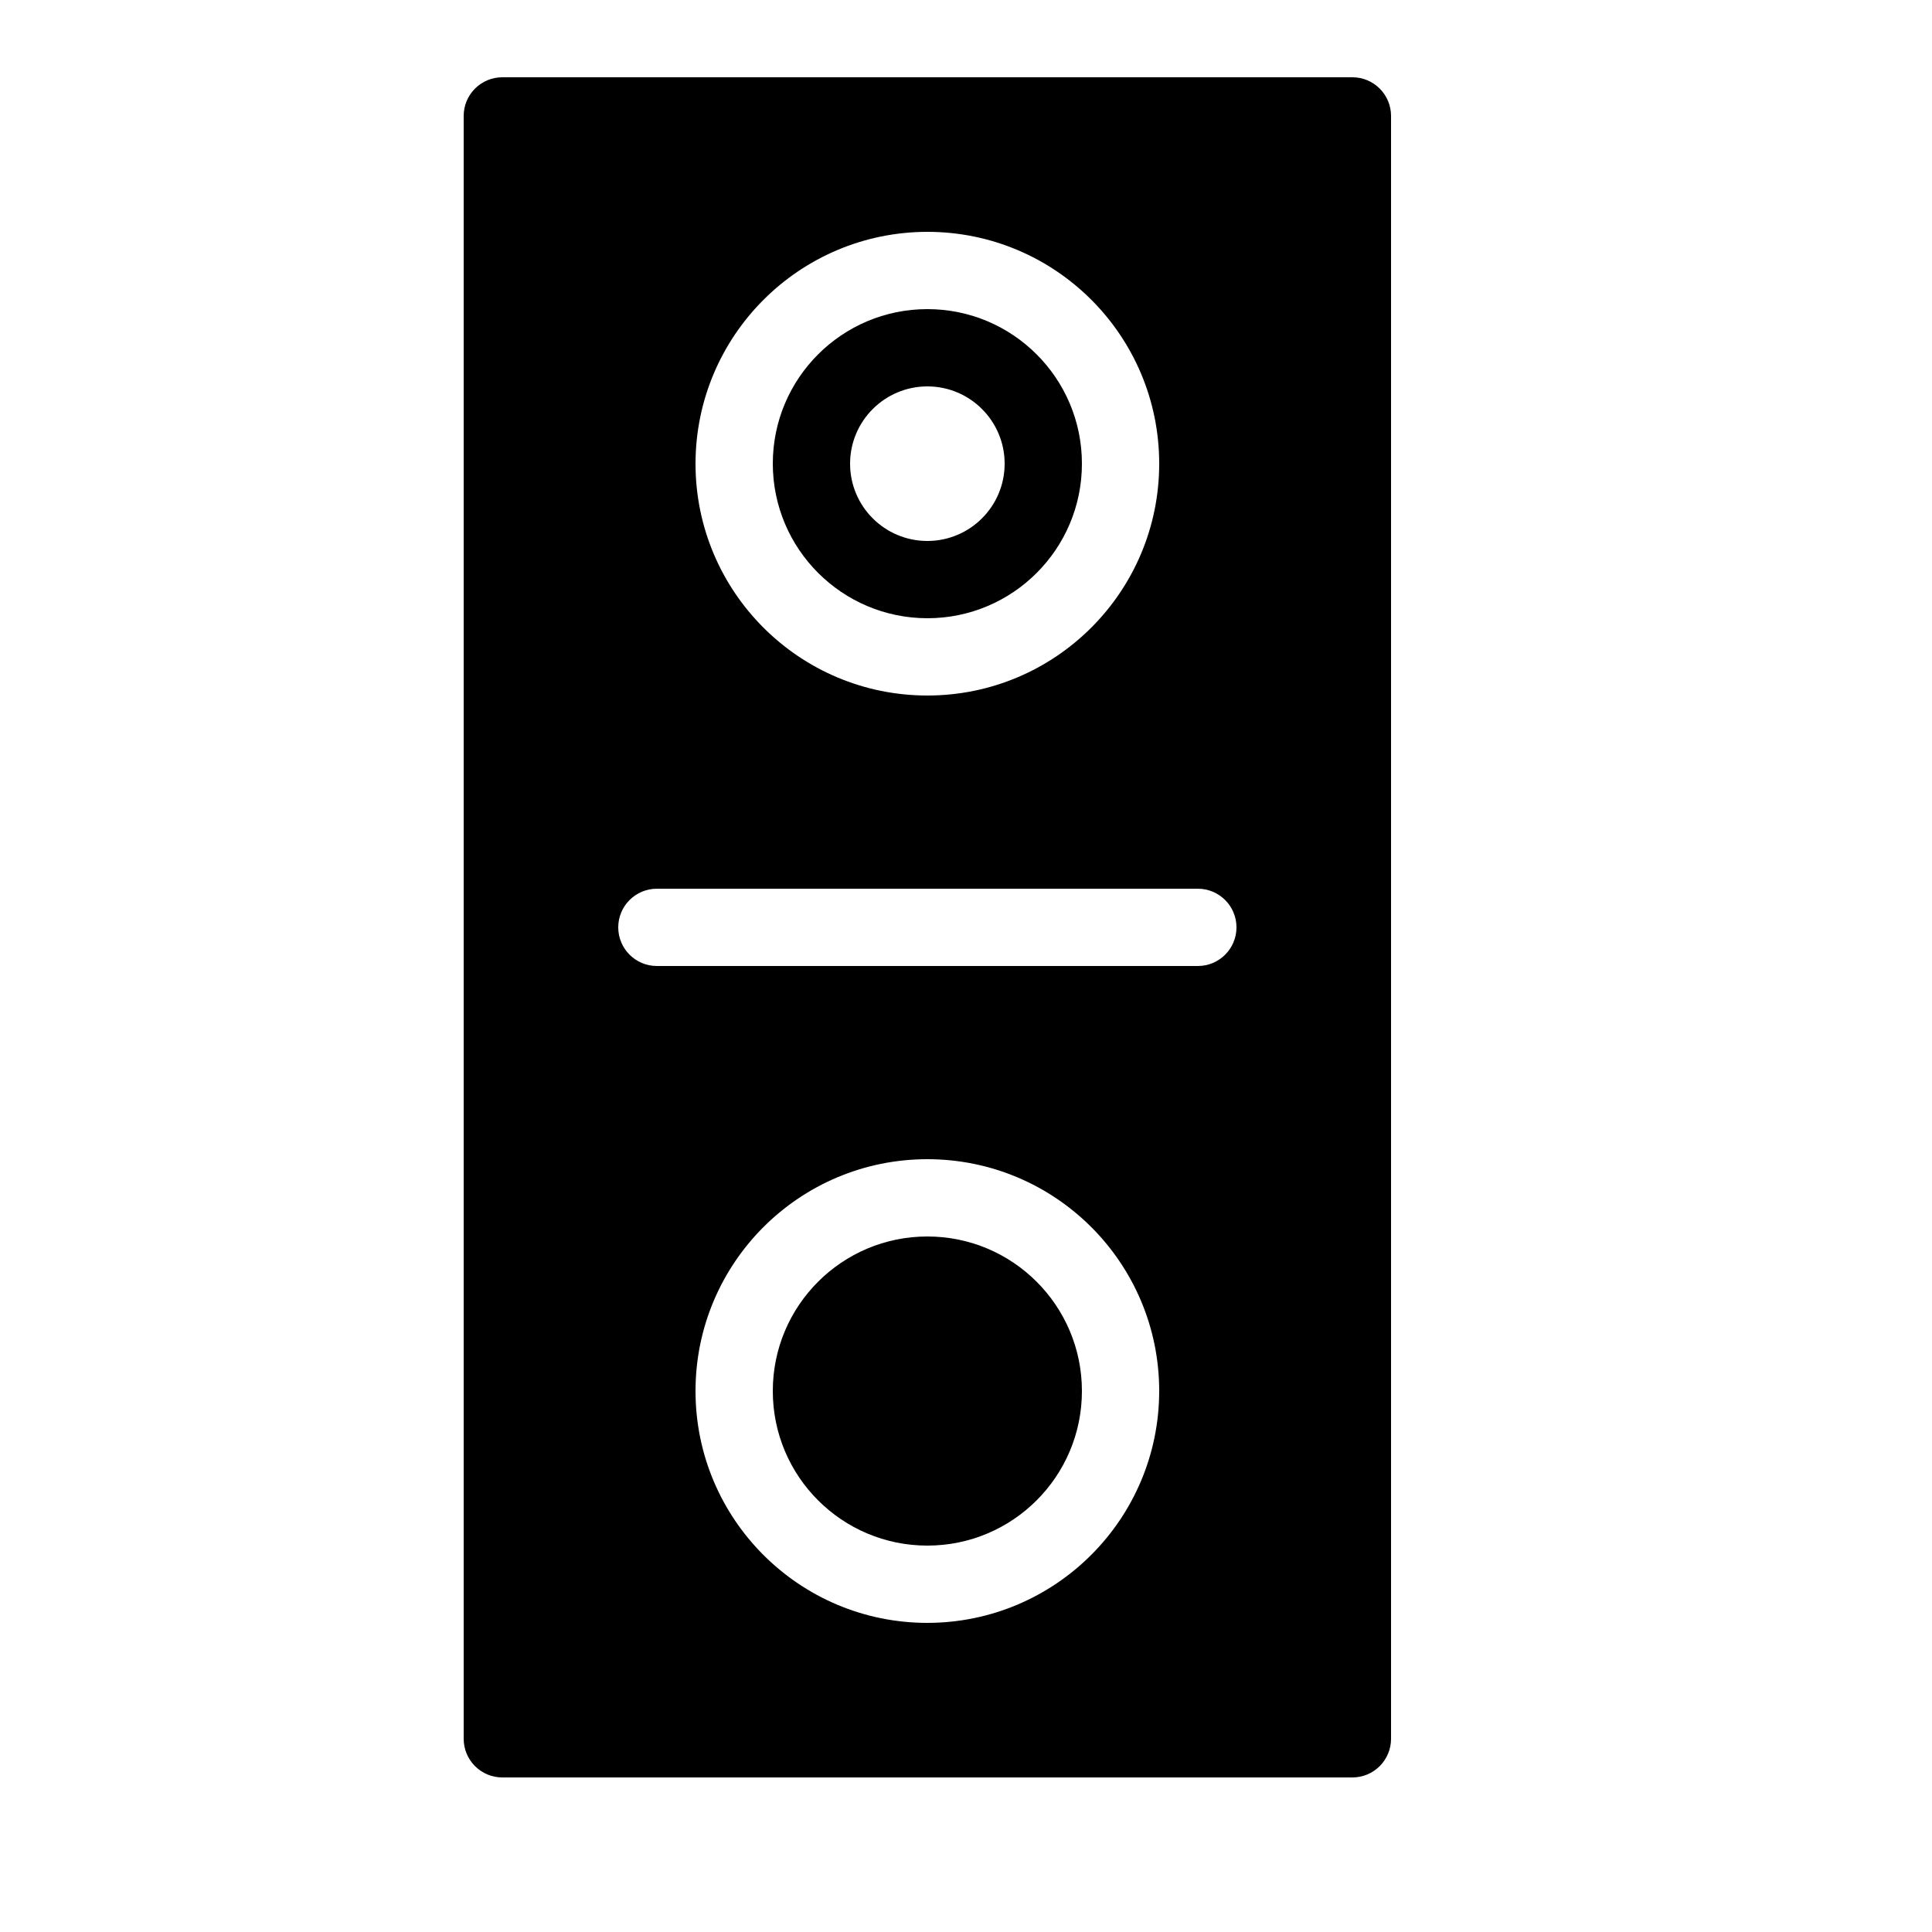
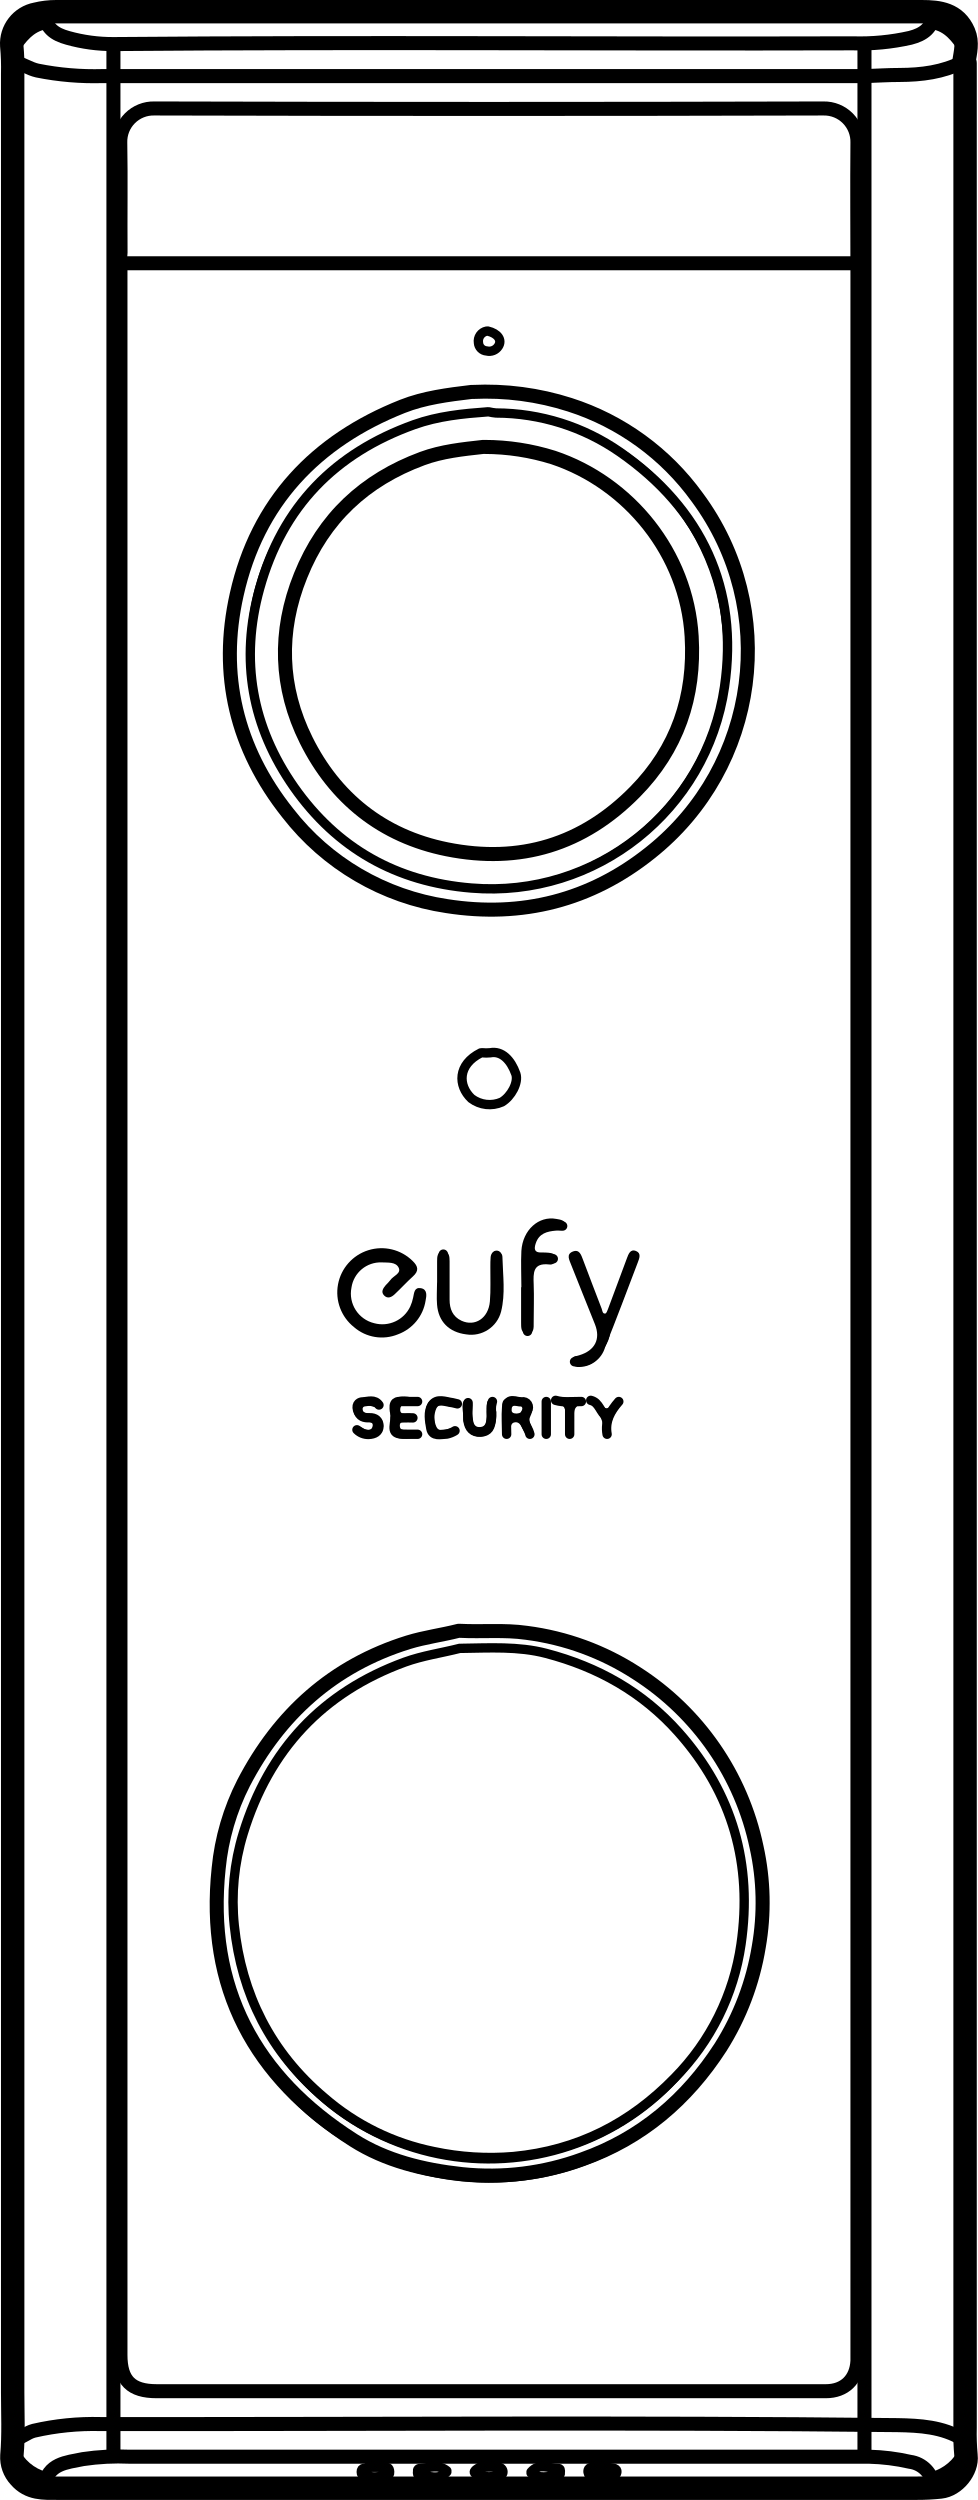
- <svg xmlns="http://www.w3.org/2000/svg" viewBox="0 0 100 100" x="0px" y="0px">
-   <g>
-     <path d="M48,32a8,8,0,1,0-8-8A8.01,8.01,0,0,0,48,32Zm0-12a4,4,0,1,1-4,4A4.003,4.003,0,0,1,48,20Z" />
-     <circle cx="48" cy="72" r="8" />
-     <path d="M70,4H26a1.999,1.999,0,0,0-2,2V90a1.999,1.999,0,0,0,2,2H70a1.999,1.999,0,0,0,2-2V6A1.999,1.999,0,0,0,70,4ZM48,12A12,12,0,1,1,36,24,12.013,12.013,0,0,1,48,12Zm0,72A12,12,0,1,1,60,72,12.013,12.013,0,0,1,48,84ZM62,50H34a2,2,0,0,1,0-4H62a2,2,0,0,1,0,4Z" />
-   </g>
+ <svg xmlns="http://www.w3.org/2000/svg" id="f22378ed-5fd8-4092-a95a-bee885e7ba9e" data-name="Layer 2" width="208.98" height="534.26" viewBox="0 0 208.98 534.26">
+   <path d="M206.17,6.84A7.78,7.78,0,0,1,208,12.13c0,1.17,0,2.34,0,3.5V524.82c0,5.92-2.66,8.77-8.53,9.12-.92.06-1.84,0-2.75,0H14.27c-1,0-2,0-3,0-5.6-.42-8.23-3.23-8.3-8.85,0-1.25,0-2.5,0-3.75Q3,267.23,3,13.14c0-2.3.23-4.5,1.86-6.3l.38.32a7.88,7.88,0,0,0-1.12,3c0,.31,0,.82.14.9.36.18.52-.25.68-.51A9.43,9.43,0,0,1,7.69,7.79c.87-.63,3.13-.46,2.35-2.09S7.76,5.54,6.6,6a4.64,4.64,0,0,0-.44.23l-.32-.38c1.85-1.74,4.15-1.9,6.52-1.9H198.64c2.37,0,4.67.16,6.52,1.9-.11.13-.22.25-.32.38a3.81,3.81,0,0,0-.45-.23c-1.16-.44-2.63-1.8-3.48-.24S202.57,6.93,203,8a5.61,5.61,0,0,0-4.59,1c-3,2-6.64,2-10.1,2.35-3,.29-2,2.43-2.18,4.09-.16,2,1.2,2,2.63,2a53.92,53.92,0,0,0,16.76-2c-.76,1.2-2.09,1.26-3.26,1.6-4.47,1.29-9.1.87-13.65,1.29-2,.19-2.68.9-2.51,2.77.07.74,0,1.5,0,2.25V514.61a16.51,16.51,0,0,1,0,2c-.27,2.2.68,2.87,2.85,2.89,5.24,0,10.53.12,15.52,2,1.7.64,2.08.21,2-1.38,0-.67,0-1.34,0-2V20.16c0-.91,0-1.83,0-2.75a1.9,1.9,0,0,0-.87-1.93c1.32-1.79.71-3.45-.44-5C204.46,9.6,203.71,8.83,203,8c1,0,1.56.76,2.24,1.34s.9,2,1.48,1.59.07-1.63-.29-2.46c-.2-.44-.43-.88-.64-1.32ZM5.47,15.48c-1.42,1-.85,2.43-.85,3.68q0,249.84,0,499.69c0,.66,0,1.33,0,2,0,.86.34,1.25,1.24.89,5.38-2.16,11.07-2.15,16.72-2.28,1.7,0,2.49-.62,2.34-2.35-.05-.67,0-1.34,0-2V22.92c0-.67-.05-1.34,0-2,.12-1.64-.49-2.46-2.26-2.47a64.44,64.44,0,0,1-7.22-.4c-3.41-.41-7-.12-9.92-2.54a52.44,52.44,0,0,0,15.76,2c3.66-.06,3.75-.16,3.67-3.79,0-1.64-.8-2.12-2.25-2.3-4.1-.51-8.36-.56-11.77-3.46A1.5,1.5,0,0,0,10,7.75C6.54,8,4,12.4,5.47,15.48ZM25.59,268.75V515.46c0,4,0,4,3.94,4h152c3.89,0,3.9,0,3.9-4V22.49c0-4,0-4-3.94-4h-152c-.5,0-1,0-1.5,0-1.65-.11-2.53.54-2.4,2.31.06.91,0,1.83,0,2.75Zm80-264.15q-45.6,0-91.19,0c-1,0-2.68-.68-3,.86s.77,2.66,2.2,3.26a22.93,22.93,0,0,0,2.83.95,37,37,0,0,0,9.67.81H185c1.75,0,3.5,0,5.25-.12A23.46,23.46,0,0,0,196.81,9c1.61-.57,3.07-1.65,2.81-3.37-.28-1.88-2.19-1-3.34-1Q150.92,4.56,105.58,4.6Zm-.06,521.81h76c.84,0,1.67,0,2.5,0a1.36,1.36,0,0,0,1.37-1.19c1-3.66-.07-5.08-3.79-5.08H29.38c-.75,0-1.5,0-2.25,0a1.46,1.46,0,0,0-1.4.85c-1.34,2.88.2,5.42,3.32,5.43Zm0,6.55q45.61,0,91.21,0c1,0,2.47.61,2.79-.8s-.69-2.34-1.89-2.94a10.93,10.93,0,0,0-2.32-.9,38.19,38.19,0,0,0-8.89-1.18q-81,0-161.92,0A28.79,28.79,0,0,0,14,528.89c-1.49.59-2.86,1.67-2.47,3.31.33,1.42,2,.73,3.08.73Q60,533,105.53,533Zm-.31-515.48h52c8.41,0,16.83,0,25.24,0,.95,0,2.23.39,2.69-.74a6,6,0,0,0,0-4.39c-.49-1.26-1.89-.79-2.91-.79q-18.61,0-37.22,0-58,0-115.94,0c-2.16,0-3.62.09-3.56,3,0,2.51,1,3,3.26,3Q67,17.42,105.22,17.48ZM24.9,523.72c0-3.61-.26-3.85-3.54-3.52-1.9.19-3.8.32-5.71.36a27.93,27.93,0,0,0-8.08,1.3c-3.18,1-3.67,2.67-1.78,5.46,1.42,2.08,4.16,3.46,5.43,2.42,3.18-2.62,7-2.87,10.8-3.2C24.24,526.35,25.33,525.77,24.9,523.72Zm161.19-.26c-.45,2.08.5,2.91,3,3.1,3.67.27,7.51.5,10.54,3.16.66.58,1.42.33,2.13.14,2.29-.6,4.72-3.43,4.43-5.46-.32-2.29-2.46-2.4-4.15-2.92-4.19-1.28-8.58-.71-12.86-1.29C186.44,519.81,186.11,520.21,186.09,523.46ZM202,532.8c2,.08,5-3,5-5.16a4.58,4.58,0,0,0-.12-.71c-.19.09-.48.12-.57.27a8.28,8.28,0,0,1-4.79,3.69.94.94,0,0,0-.64,1.18A1,1,0,0,0,202,532.8ZM4.07,527.54a6.49,6.49,0,0,0,4.39,5.16c.67.14,1.39.26,1.7-.54s-.31-1.22-1-1.44A7.62,7.62,0,0,1,5,527.49a3.39,3.39,0,0,0-.69-.61Z" transform="translate(-1.01 -1.74)" />
+   <path d="M205.66,6.33l.51.51-.37.32-.46-.5Z" transform="translate(-1.01 -1.74)" />
+   <path d="M4.83,6.84l.51-.51.33.33-.46.5Z" transform="translate(-1.01 -1.74)" />
+   <path d="M205.16,5.83l.5.5-.32.33-.5-.45C204.94,6.08,205.05,6,205.16,5.83Z" transform="translate(-1.01 -1.74)" />
+   <path d="M5.34,6.33l.5-.49.32.37-.49.45Z" transform="translate(-1.01 -1.74)" />
+   <path d="M26,268.73q0-117.11,0-234.22a31.26,31.26,0,0,1,.11-3.75,6.77,6.77,0,0,1,7-6.41c1.92-.06,3.84,0,5.75,0H175.63c7.15,0,9.35,2.23,9.35,9.46q0,235,0,470a24,24,0,0,1-.25,4,6.76,6.76,0,0,1-6.49,5.87c-.91.07-1.83,0-2.75,0H36c-7.83,0-10-2.12-10-9.91Q26,386.22,26,268.73Zm157.36,14.92v-221c0-4,0-4-3.89-4H32c-4.84,0-4.39-.4-4.39,4.49V503.9c0,1-.06,2,0,3A5.37,5.37,0,0,0,32.88,512c.75.05,1.5,0,2.25,0H175.88c.75,0,1.5,0,2.25,0a5.35,5.35,0,0,0,5.22-5.05c.1-1,0-2,0-3ZM105.52,57.45H180c3.38,0,3.39,0,3.4-3.26,0-7.17,0-14.33,0-21.49,0-5-2-7.05-6.92-7.05H34.52c-4.82,0-6.87,2.06-6.89,6.84,0,7.16,0,14.32,0,21.49,0,3.45,0,3.47,3.44,3.47Z" transform="translate(-1.01 -1.74)" />
+   <path d="M105.29,528.39c1.4.3,3.45-.31,3.4,1.66,0,1.68-2,1.4-3.22,1.39s-3.14.3-3.17-1.45S104.24,528.76,105.29,528.39Zm.39,1.06c-.66.14-1.72-.3-1.87.55-.12.64.88.46,1.39.46.7,0,1.85.3,2-.38C107.34,529.23,106.23,529.64,105.68,529.45Z" transform="translate(-1.01 -1.74)" />
+   <path d="M94.12,528.49a5.4,5.4,0,0,1,1.1.12c.75.16,1.46.46,1.42,1.43s-.69,1.12-1.35,1.21a12.27,12.27,0,0,1-3,.13c-.92-.11-2.26-.11-2.16-1.5s1.35-1.25,2.32-1.39C92.82,528.45,93.16,528.49,94.12,528.49Zm-.89,2c.67-.17,1.9.29,1.92-.48s-1.17-.54-1.83-.54-1.92-.29-1.94.45S92.56,530.34,93.23,530.51Z" transform="translate(-1.01 -1.74)" />
+   <path d="M118.22,528.48a6.25,6.25,0,0,1,1.18.14c.73.19,1.5.44,1.47,1.41s-.72,1.1-1.38,1.19a12.2,12.2,0,0,1-2.95.18c-.92-.1-2.24-.09-2.15-1.51s1.32-1.27,2.28-1.4A13.91,13.91,0,0,1,118.22,528.48Zm-.48,2c.67-.14,1.88.26,1.89-.51s-1.21-.5-1.89-.5-1.89-.29-1.89.49S117.06,530.36,117.74,530.5Z" transform="translate(-1.01 -1.74)" />
+   <path d="M81.56,528.43a15.42,15.42,0,0,1,1.59.19c.67.15,1.26.45,1.29,1.27s-.52,1.15-1.19,1.36a6.58,6.58,0,0,1-3.44.06c-.78-.18-1.78-.28-1.7-1.42s1-1.17,1.83-1.33A14.19,14.19,0,0,1,81.56,528.43Zm0,1c-.7.21-2-.31-2.19.47s1,.55,1.53.57c.8,0,2.06.37,2.27-.38S82.18,529.64,81.54,529.42Z" transform="translate(-1.01 -1.74)" />
+   <path d="M129.43,531.56a8.09,8.09,0,0,1-2.07-.49c-1.2-.65-1.2-1.59,0-2.23a4.14,4.14,0,0,1,2.16-.35c1.31.09,3.35-.38,3.28,1.58C132.73,531.72,130.74,531.23,129.43,531.56Zm.33-1c.68-.16,1.89.26,1.88-.54s-1.23-.47-1.91-.48-1.89-.28-1.87.51S129.1,530.33,129.76,530.51Z" transform="translate(-1.01 -1.74)" />
+   <path d="M105.57,197.12a56.32,56.32,0,1,1,56.28-56.33A56.15,56.15,0,0,1,105.57,197.12Zm-.2-2.19a54.18,54.18,0,1,0-54.12-54A53.79,53.79,0,0,0,105.37,194.93Z" transform="translate(-1.01 -1.74)" />
+   <path d="M105.46,349.38c31.85-.59,59.28,26.08,59.17,59a59.13,59.13,0,1,1-118.25-.16C46.32,375.4,73.69,348.84,105.46,349.38Zm.07,1.66A57.13,57.13,0,0,0,48.08,408c0,32,25.51,57.88,57.15,57.91a57.43,57.43,0,1,0,.3-114.86Z" transform="translate(-1.01 -1.74)" />
+   <path d="M82.59,271.52a6.3,6.3,0,0,0-6.47,5.38A6.51,6.51,0,0,0,81,284.52a6.59,6.59,0,0,0,7.69-3.59,9,9,0,0,0,.61-1.9c.22-1,.24-2.25,1.66-2s1.21,1.63,1,2.66a9.18,9.18,0,0,1-5.9,7.2,9.08,9.08,0,0,1-9.4-1.54,9.46,9.46,0,1,1,12.53-14.14c1.22,1.18,1.37,2.13.06,3.31s-2.59,2.59-3.93,3.84c-.64.59-1.45,1-2.21.24s-.23-1.54.32-2.2a13,13,0,0,0,1-1.1c.61-.91,2.39-1.4,1.77-2.66S83.92,271.59,82.59,271.52Z" transform="translate(-1.01 -1.74)" />
+   <path d="M124.38,293.87a1.2,1.2,0,0,1-1.13-1c-.22-1.14.74-1.27,1.56-1.51,3.34-1,4.6-3.45,3.34-6.62-1.69-4.25-3.42-8.48-5.09-12.73-.37-1-1.11-2.21.34-2.8s1.82.76,2.2,1.74c1.34,3.49,2.63,7,4,10.49.15.42.16,1.11.77,1,.23,0,.45-.64.59-1,1.34-3.58,2.65-7.17,4-10.74.35-.91.72-2.14,2-1.6,1.12.47.69,1.54.36,2.4-2.31,6.06-4.58,12.13-7,18.15A5.83,5.83,0,0,1,124.38,293.87Z" transform="translate(-1.01 -1.74)" />
+   <path d="M94.42,275.82c0-1.5,0-3,0-4.49,0-1,0-2.21,1.43-2.16,1.2.05,1.23,1.18,1.24,2.1,0,2.75,0,5.49,0,8.23,0,1.95.65,3.61,2.55,4.49,2.88,1.32,5.75-.54,6.06-4.11.21-2.48.07-5,.1-7.48,0-.66,0-1.33.06-2s.44-1.3,1.24-1.3a1.27,1.27,0,0,1,1.28,1.29c.1,3.89.67,7.84-.29,11.66a6.61,6.61,0,0,1-7.47,4.85c-3.65-.46-5.93-2.73-6.21-6.35-.13-1.57,0-3.16,0-4.74Z" transform="translate(-1.01 -1.74)" />
+   <path d="M112.43,276.81c0-2.58-.13-5.17,0-7.74.27-4.48,3.71-7.56,7.48-6.84.88.16,2,.25,1.91,1.5s-1.18.9-2,1c-1.9.16-3.62.59-4.32,2.72-.4,1.2-.3,2,1.2,1.95.5,0,1,0,1.5.05.78.07,1.57.25,1.64,1.19a1.24,1.24,0,0,1-1.48,1.32c-3.48-.38-3.39,1.81-3.3,4.23.11,2.74,0,5.49,0,8.24,0,1,.12,2.28-1.26,2.31-1.55,0-1.41-1.35-1.43-2.41,0-2.5,0-5,0-7.49Z" transform="translate(-1.01 -1.74)" />
+   <path d="M108.37,304.57a6.68,6.68,0,0,1,0-1c.16-1.06-.52-2.58,1-3a5.09,5.09,0,0,1,4.54.52c1.22.92,1,2.12.42,3.35-.5,1,.19,1.91.5,2.83.18.52.63,1.15-.13,1.51s-1.1-.16-1.42-.68c-.22-.35-.4-.73-.6-1.09-.37-.65-.69-1.42-1.61-1.32s-.89,1-1,1.72-.13,1.28-.91,1.22-.77-.76-.79-1.34c0-.91,0-1.82,0-2.73Zm3.08-.75c.6-.07,1.22-.23,1.19-1s-.73-.77-1.3-.75-1,.19-1,.8C110.24,303.7,110.83,303.81,111.45,303.82Z" transform="translate(-1.01 -1.74)" />
+   <path d="M84.41,304.63c0-4.16,1-4.95,5.07-4.21.49.08,1.09.09,1.14.71s-.52.72-1,.85c-1.06.29-2.9-.56-3.07.79-.22,1.76,1.77.76,2.69,1.23.32.16.6.34.54.7a.79.79,0,0,1-.46.53,6,6,0,0,1-1.21.25c-.69.13-1.72-.11-1.66,1s1.06.82,1.77.89c.42,0,.84,0,1.25.05s1.11,0,1.15.69c0,.81-.68.79-1.24.88C85.32,309.68,84.41,308.87,84.41,304.63Z" transform="translate(-1.01 -1.74)" />
+   <path d="M80.08,300.38a8.82,8.82,0,0,1,1.55.29c.67.22,1.27.73,1,1.49-.31.94-1,.49-1.65.26a5.09,5.09,0,0,0-1.43-.31c-.52,0-1,.15-1.07.78s.37.74.77.86c.64.18,1.31.25,1.94.45a2.24,2.24,0,0,1,1.7,2.46,2.3,2.3,0,0,1-2,2.21,5.13,5.13,0,0,1-2.72-.1c-.8-.27-1.77-.66-1.35-1.7s1.19-.48,1.87-.07,1.59.6,1.9-.3c.4-1.15-.75-1.06-1.39-1.21-1.79-.4-2.94-1.34-2.63-3.28C76.85,300.5,78.29,300.41,80.08,300.38Z" transform="translate(-1.01 -1.74)" />
+   <path d="M107.1,303.46a13.3,13.3,0,0,1-.1,1.86c-.38,1.86-1.32,3.38-3.36,3.43s-3.07-1.38-3.56-3.23A1.2,1.2,0,0,1,100,305c.14-1.48-.8-4,.79-4.18,1.92-.19.91,2.29,1.18,3.59.21,1.06.12,2.38,1.64,2.3,1.31-.06,1.32-1.26,1.4-2.26,0-.33,0-.67,0-1,.15-1-.33-2.7,1-2.7C107.75,300.78,106.73,302.61,107.1,303.46Z" transform="translate(-1.01 -1.74)" />
+   <path d="M95.83,300.37a4.82,4.82,0,0,1,1,.09c.7.18,1.69.34,1.54,1.26s-1,.64-1.68.49c-.89-.2-2-.48-2.44.54a4.8,4.8,0,0,0,0,3.86c.46,1.09,1.51.76,2.4.54.57-.14,1.25-.37,1.48.36s-.56,1.09-1.15,1.31c-2.71,1-5-.51-5-3.47C91.79,301.43,92.6,300.35,95.83,300.37Z" transform="translate(-1.01 -1.74)" />
+   <path d="M105.5,238.09a5.84,5.84,0,1,1,6.06-5.9A5.84,5.84,0,0,1,105.5,238.09Zm0-.67a5.17,5.17,0,1,0-5.33-5.13A5.4,5.4,0,0,0,105.47,237.42Z" transform="translate(-1.01 -1.74)" />
+   <path d="M130.78,308.65a.83.83,0,0,1-.86-1c.2-2.18-.89-3.82-2.13-5.42-.34-.46-.8-1.08-.16-1.53s1.3.08,1.62.66c1,1.89,1.91,1.66,2.86-.06.34-.6,1-1.14,1.65-.69.81.56.07,1.23-.28,1.69-1.18,1.55-2.16,3.14-1.94,5.22A.93.93,0,0,1,130.78,308.65Z" transform="translate(-1.01 -1.74)" />
+   <path d="M122.78,300.34a16.52,16.52,0,0,1,2.33.19c.76.17,1,1,.29,1.18-2.34.72-1.61,2.56-1.73,4.1,0,.66,0,1.33-.09,2a.79.79,0,0,1-.77.82.78.78,0,0,1-.8-.79c-.06-1.07-.06-2.15-.1-3.23a3.64,3.64,0,0,0-.38-2.17c-.43-.6-2-.42-1.43-1.56C120.62,299.89,122,300.61,122.78,300.34Z" transform="translate(-1.01 -1.74)" />
+   <path d="M118.56,304.66c0,.91,0,1.82,0,2.72,0,.59-.12,1.24-.89,1.23s-.77-.58-.77-1.08q0-2.83,0-5.67c0-.49.11-1.08.74-1.11.79-.05.87.63.9,1.2,0,.9,0,1.81,0,2.71Z" transform="translate(-1.01 -1.74)" />
+   <path d="M107.15,72.83c1.19,1.2,1.3,2.5,0,3.63a2.42,2.42,0,0,1-3.37,0c-1.26-1.12-1.15-2.43,0-3.63l.31.35c-.51,1-.81,2,.31,2.83a1.65,1.65,0,0,0,2.06,0c1.12-.82.82-1.82.31-2.84C106.94,73.06,107.05,73,107.15,72.83Z" transform="translate(-1.01 -1.74)" />
+   <path d="M103.85,72.83a2.19,2.19,0,0,1,3.3,0c-.1.12-.21.23-.31.34h-2.68Z" transform="translate(-1.01 -1.74)" />
+   <path d="M105.53,89.25c29,0,51.78,23,51.58,52.33a51.2,51.2,0,0,1-51.64,50.84c-30.45,0-52-24.92-51.67-52.65S77.32,89.19,105.53,89.25ZM105.41,191a50.2,50.2,0,1,0-50.19-50.2A49.86,49.86,0,0,0,105.41,191Z" transform="translate(-1.01 -1.74)" />
+   <path d="M160.64,408.52A55.14,55.14,0,1,1,50.37,408c0-30.82,26-55,55.51-54.77C135,353.43,160.85,377.47,160.64,408.52Zm-55-54a53.62,53.62,0,0,0-54,53.38c-.1,30.08,23.83,54.42,53.57,54.48a53.84,53.84,0,0,0,54.29-53.5C159.53,378.54,135.83,354.59,105.62,354.52Z" transform="translate(-1.01 -1.74)" />
+   <path d="M128.15,178.19c-11,6.76-22.79,8.06-35.15,4.59a32.55,32.55,0,0,1-10.15-4.59l.3-.38a46.35,46.35,0,0,0,21.85,6.1,45.84,45.84,0,0,0,22.85-6.11Z" transform="translate(-1.01 -1.74)" />
+   <path d="M144.68,121.36q10,20.65-1,40.79l-.37-.3A47.72,47.72,0,0,0,148.53,140c-.08-6.48-1.88-12.45-4.22-18.36Z" transform="translate(-1.01 -1.74)" />
+   <path d="M83.85,102.81a41.45,41.45,0,0,1,25.63-5.65,34.76,34.76,0,0,1,13.66,3.65c-.09.13-.18.25-.26.38l-2.35-.82a43.76,43.76,0,0,0-16.12-2.63,45.47,45.47,0,0,0-20.27,5.45Z" transform="translate(-1.01 -1.74)" />
+   <path d="M65.81,159.14c-5.87-12.68-5.55-25.27.51-37.78l.37.27c-2,5.2-3.82,10.41-4.15,16.08a48.68,48.68,0,0,0,3.65,21.17Z" transform="translate(-1.01 -1.74)" />
+   <path d="M66.84,120.38a27.65,27.65,0,0,1,6-8.54l.39.32-6,8.49Z" transform="translate(-1.01 -1.74)" />
+   <path d="M138.19,111.84a27.37,27.37,0,0,1,6,8.54l-.35.26-6-8.48Z" transform="translate(-1.01 -1.74)" />
+   <path d="M138.68,169.15a25,25,0,0,1-7.53,7l-.31-.37a78,78,0,0,0,7.46-7Z" transform="translate(-1.01 -1.74)" />
+   <path d="M77.35,174.18a16.87,16.87,0,0,1-5-5l.38-.31,5,5Z" transform="translate(-1.01 -1.74)" />
+   <path d="M134.15,107.82a12.82,12.82,0,0,1,4,4l-.39.32-4-4C134,108.07,134.05,108,134.15,107.82Z" transform="translate(-1.01 -1.74)" />
+   <path d="M72.81,111.84a12.92,12.92,0,0,1,4-4l.31.38-4,4Z" transform="translate(-1.01 -1.74)" />
+   <path d="M143.68,162.15a15.13,15.13,0,0,1-3,4.51l-.39-.31,3-4.5Z" transform="translate(-1.01 -1.74)" />
+   <path d="M70.31,166.66a14.24,14.24,0,0,1-3-4.53l.36-.28,3,4.5Z" transform="translate(-1.01 -1.74)" />
+   <path d="M127.13,102.84a13.93,13.93,0,0,1,4.53,3l-.31.39-4.5-3Z" transform="translate(-1.01 -1.74)" />
+   <path d="M79.34,105.8a15.13,15.13,0,0,1,4.51-3l.29.37-4.49,3Z" transform="translate(-1.01 -1.74)" />
+   <path d="M123.14,100.81a10.22,10.22,0,0,1,4,2l-.28.35-4-2C123,101.06,123.05,100.94,123.14,100.81Z" transform="translate(-1.01 -1.74)" />
+   <path d="M82.85,178.19a8.86,8.86,0,0,1-3-2l.32-.39,3,2Z" transform="translate(-1.01 -1.74)" />
+   <path d="M131.15,176.17a8.46,8.46,0,0,1-3,2l-.3-.39,3-2Z" transform="translate(-1.01 -1.74)" />
+   <path d="M79.84,176.19a8.09,8.09,0,0,1-2.49-2l.3-.37c.84.66,1.68,1.32,2.51,2Z" transform="translate(-1.01 -1.74)" />
+   <path d="M140.7,166.66a8,8,0,0,1-2,2.49l-.38-.31,2-2.49Z" transform="translate(-1.01 -1.74)" />
+   <path d="M67.34,162.13a6.43,6.43,0,0,1-1.53-3l.38-.26c.5,1,1,2,1.51,3Z" transform="translate(-1.01 -1.74)" />
+   <path d="M131.66,105.8a7.75,7.75,0,0,1,2.49,2c-.1.13-.2.25-.31.37l-2.49-2Z" transform="translate(-1.01 -1.74)" />
+   <path d="M76.85,107.82a7.86,7.86,0,0,1,2.49-2l.31.39-2.49,2Z" transform="translate(-1.01 -1.74)" />
+   <path d="M72.32,169.15a7.83,7.83,0,0,1-2-2.49l.39-.31,2,2.49Z" transform="translate(-1.01 -1.74)" />
+   <path d="M144.16,120.38l.52,1-.37.26c-.17-.32-.33-.65-.5-1Z" transform="translate(-1.01 -1.74)" />
+   <path d="M66.32,121.36l.52-1,.36.27-.51,1Z" transform="translate(-1.01 -1.74)" />
+   <path d="M26.75,58.25V505c0,5.48,2.27,7.75,7.75,7.75h143c4,0,6.56-2.51,6.75-6.5,0-.42,0-.83,0-1.25V60.5c0-9.42-.09-18.83,0-28.25A7.12,7.12,0,0,0,177,24.92q-71.5.2-143,0a7.11,7.11,0,0,0-7.29,7.33c.14,7.83,0,15.67.06,23.5,0,.74-.33,1.55.23,2.25" transform="translate(-1.01 -1.74)" style="fill:none;stroke:#000;stroke-linecap:round;stroke-linejoin:round;stroke-width:3px" />
+   <path d="M207.25,15.25q0,252.63,0,505.25a50.43,50.43,0,0,0,.2,6c.36,3-2.47,6.41-5.46,6.72a46.38,46.38,0,0,1-5,.26q-91.87,0-183.75,0c-2.88,0-5.81.19-8.06-2.43a6.1,6.1,0,0,1-1.63-4.54c.4-4.51.17-9,.17-13.51q0-247.75,0-495.5a50.43,50.43,0,0,0-.2-6A6.44,6.44,0,0,1,8.75,4.75,17.9,17.9,0,0,1,13,4.24l185,0c3.72,0,7.26.46,9,4.49.9,2.09.31,4.17,0,6.25" transform="translate(-1.01 -1.74)" style="fill:none;stroke:#000;stroke-linecap:round;stroke-linejoin:round;stroke-width:5px" />
+   <path d="M185.75,11.5v515" transform="translate(-1.01 -1.74)" style="fill:none;stroke:#000;stroke-linecap:round;stroke-linejoin:round;stroke-width:3px" />
+   <path d="M25.25,11.5v515" transform="translate(-1.01 -1.74)" style="fill:none;stroke:#000;stroke-linecap:round;stroke-linejoin:round;stroke-width:3px" />
+   <path d="M105.25,89.75c-5.34.39-10.65.91-15.75,2.74-16.94,6.08-28.15,17.51-33,35-4.27,15.35-1.66,29.59,7.34,42.46C73,183,85.71,190.22,101.75,191.52a50.44,50.44,0,0,0,54.09-43c3.08-21-4.84-38-22.37-50.19A46.61,46.61,0,0,0,107,90a11.14,11.14,0,0,1-1.5-.24" transform="translate(-1.01 -1.74)" style="fill:none;stroke:#000;stroke-linecap:round;stroke-linejoin:round;stroke-width:2px" />
+   <path d="M10.5,4.75c.36,3,2.12,4.3,5,5.09a35.49,35.49,0,0,0,9.78,1.32c52.67-.45,105.33,0,158-.16a48.85,48.85,0,0,0,12.27-1.18c2.87-.74,4.62-2.09,5-5.07" transform="translate(-1.01 -1.74)" style="fill:none;stroke:#000;stroke-linecap:round;stroke-linejoin:round;stroke-width:3px" />
+   <path d="M206.75,523c-4.31-2.65-9.19-2.91-14-3-56.75-.63-113.5-.17-170.25-.23A57.24,57.24,0,0,0,8.24,521.2c-1.48.38-2.54,1.48-4,1.8" transform="translate(-1.01 -1.74)" style="fill:none;stroke:#000;stroke-linecap:round;stroke-linejoin:round;stroke-width:3px" />
+   <path d="M10.5,533c.72-4.83,4.68-5,8.25-5.74a51.44,51.44,0,0,1,10-.51h158a43.9,43.9,0,0,1,8.73,1.09,5.76,5.76,0,0,1,5,5.17" transform="translate(-1.01 -1.74)" style="fill:none;stroke:#000;stroke-linecap:round;stroke-linejoin:round;stroke-width:3px" />
+   <path d="M185.5,18Q104.25,18,23,18A61.89,61.89,0,0,1,9,16.82C7.27,16.43,5.89,15.43,4.25,15" transform="translate(-1.01 -1.74)" style="fill:none;stroke:#000;stroke-linecap:round;stroke-linejoin:round;stroke-width:3px" />
+   <path d="M27.25,58h156.5" transform="translate(-1.01 -1.74)" style="fill:none;stroke:#000;stroke-linecap:round;stroke-linejoin:round;stroke-width:3px" />
+   <path d="M95.75,269.75c0,3.33,0,6.67,0,10a5.75,5.75,0,0,0,5.49,6,5.84,5.84,0,0,0,6-5.75c.1-3.33,0-6.67-.1-10" transform="translate(-1.01 -1.74)" style="fill:none;stroke:#000;stroke-linecap:round;stroke-linejoin:round;stroke-width:2px" />
+   <path d="M88.25,272.25A8.08,8.08,0,0,0,75,280.75c1.22,3.35,5,5.94,8.25,5.48,4.57-.65,7.16-3.57,7.5-8" transform="translate(-1.01 -1.74)" style="fill:none;stroke:#000;stroke-linecap:round;stroke-linejoin:round;stroke-width:2px" />
+   <path d="M206.75,15c-4.24,2.18-8.81,2.74-13.5,2.76-2.42,0-4.83.16-7.25.24" transform="translate(-1.01 -1.74)" style="fill:none;stroke:#000;stroke-linecap:round;stroke-linejoin:round;stroke-width:3px" />
+   <path d="M98.75,301.75a8.56,8.56,0,0,0-1-.24c-1.54-.19-3.39-1.07-4.42.54-.91,1.41-.52,3.34-.25,4.94.32,1.84,2.14,1.25,3.42,1.22a5.29,5.29,0,0,0,1.75-.71" transform="translate(-1.01 -1.74)" style="fill:none;stroke:#000;stroke-linecap:round;stroke-linejoin:round;stroke-width:2px" />
+   <path d="M121.25,263.75c-5-1-7.28,1.5-7.35,6.75s0,10.5-.15,15.75" transform="translate(-1.01 -1.74)" style="fill:none;stroke:#000;stroke-linecap:round;stroke-linejoin:round;stroke-width:2px" />
+   <path d="M124,270.5c2,4.85,3.39,9.91,6,14.52,1.06,1.9-.38,3.61-1.24,5.22s-2.3,2.84-4.47,2.28c-.14,0-.33.15-.5.23" transform="translate(-1.01 -1.74)" style="fill:none;stroke:#000;stroke-linecap:round;stroke-linejoin:round;stroke-width:2px" />
+   <path d="M136.25,270.5c-1.79,4.88-3.15,9.94-5.75,14.5" transform="translate(-1.01 -1.74)" style="fill:none;stroke:#000;stroke-linecap:round;stroke-linejoin:round;stroke-width:2px" />
+   <path d="M96.5,529.75c-1.72-1.42-3.63-.64-5.5-.52-.59,0-.83.17-.76.77,0,.36-.07.76.51.75,2,0,4,1.15,5.75-.75" transform="translate(-1.01 -1.74)" style="fill:none;stroke:#000;stroke-linecap:round;stroke-linejoin:round;stroke-width:2px" />
+   <path d="M114.5,530.25c1.73,1.29,3.63.7,5.5.52.59,0,.83-.17.76-.77,0-.36.07-.75-.51-.75-2,0-4.06-1.22-5.75.75" transform="translate(-1.01 -1.74)" style="fill:none;stroke:#000;stroke-linecap:round;stroke-linejoin:round;stroke-width:2px" />
+   <path d="M82,302c-.94-1.33-2.33-.71-3.5-.67-.5,0-1.47.34-1.09,1.69.45,1.57,1.42,1.73,2.59,1.7s2,.56,2,1.78-.93,1.74-2.21,1.79a3.4,3.4,0,0,1-2.5-1" transform="translate(-1.01 -1.74)" style="fill:none;stroke:#000;stroke-linecap:round;stroke-linejoin:round;stroke-width:2px" />
+   <path d="M114.25,308.25c-.36-1.65-2.18-3-.56-5.05a1.18,1.18,0,0,0-1.18-1.88c-1.11.11-3-1.15-3.23,1.18-.16,1.9,0,3.83,0,5.75" transform="translate(-1.01 -1.74)" style="fill:none;stroke:#000;stroke-linecap:round;stroke-linejoin:round;stroke-width:2px" />
+   <path d="M207,525.25a10.4,10.4,0,0,1-6.75,5.75" transform="translate(-1.01 -1.74)" style="fill:none;stroke:#000;stroke-linecap:round;stroke-linejoin:round;stroke-width:2px" />
+   <path d="M4,525.25A10.4,10.4,0,0,0,10.75,531" transform="translate(-1.01 -1.74)" style="fill:none;stroke:#000;stroke-linecap:round;stroke-linejoin:round;stroke-width:2px" />
+   <path d="M10.75,7c-3.26.59-5,3-6.75,5.5" transform="translate(-1.01 -1.74)" style="fill:none;stroke:#000;stroke-linecap:round;stroke-linejoin:round;stroke-width:2px" />
+   <path d="M85.5,304.75c-.61,3.23-.39,3.5,2.75,3.5h2" transform="translate(-1.01 -1.74)" style="fill:none;stroke:#000;stroke-linecap:round;stroke-linejoin:round;stroke-width:2px" />
+   <path d="M106.25,301.25c-.53,1.31-.08,2.67-.26,4s-.48,2.43-2.24,2.54-2.48-.91-2.71-2.3a26.53,26.53,0,0,1,0-4" transform="translate(-1.01 -1.74)" style="fill:none;stroke:#000;stroke-linecap:round;stroke-linejoin:round;stroke-width:2px" />
+   <path d="M207,12.5c-1.71-2.49-3.43-5-6.75-5.5" transform="translate(-1.01 -1.74)" style="fill:none;stroke:#000;stroke-linecap:round;stroke-linejoin:round;stroke-width:2px" />
+   <path d="M90.25,301.25h-3c-1,0-2.13-.27-2,1.5.08,1.47.57,2.13,2,2,.66-.05,1.33,0,2,0" transform="translate(-1.01 -1.74)" style="fill:none;stroke:#000;stroke-linecap:round;stroke-linejoin:round;stroke-width:2px" />
+   <path d="M117.75,301.25v7" transform="translate(-1.01 -1.74)" style="fill:none;stroke:#000;stroke-linecap:round;stroke-linejoin:round;stroke-width:2px" />
+   <path d="M122.75,301.75v6.5" transform="translate(-1.01 -1.74)" style="fill:none;stroke:#000;stroke-linecap:round;stroke-linejoin:round;stroke-width:2px" />
+   <path d="M127.25,301c1.9.44,2,2.7,3.5,3.5" transform="translate(-1.01 -1.74)" style="fill:none;stroke:#000;stroke-linecap:round;stroke-linejoin:round;stroke-width:2px" />
+   <path d="M114.5,270.75h4.75" transform="translate(-1.01 -1.74)" style="fill:none;stroke:#000;stroke-linecap:round;stroke-linejoin:round;stroke-width:2px" />
+   <path d="M133.25,301.25c-1.76,2-3,4.18-2.5,7" transform="translate(-1.01 -1.74)" style="fill:none;stroke:#000;stroke-linecap:round;stroke-linejoin:round;stroke-width:2px" />
+   <path d="M119.75,301c1.81.53,3.66.22,5.5.25" transform="translate(-1.01 -1.74)" style="fill:none;stroke:#000;stroke-linecap:round;stroke-linejoin:round;stroke-width:2px" />
+   <path d="M103.75,226.75c-5,2.5-4.9,7-2,9.75a6.45,6.45,0,0,0,6.5.75c2-1.17,3.61-4.17,3-6-1.06-3-3-5-5.47-4.53a8.51,8.51,0,0,1-1.75,0" transform="translate(-1.01 -1.74)" style="fill:none;stroke:#000;stroke-linecap:round;stroke-linejoin:round;stroke-width:2px" />
+   <path d="M104.25,97.25c-4.4.49-8.8.94-13,2.49-12.31,4.56-21.07,12.72-26,25-4.85,12-4.41,23.93,1.19,35.18,6.13,12.33,16.22,20.53,30.09,23.32,15.59,3.13,29.11-1,40.2-12.29,9-9.13,12.86-20.3,12.09-33.2-1.06-17.81-13.43-32.85-29.55-38.23a49.31,49.31,0,0,0-14.74-2.27" transform="translate(-1.01 -1.74)" style="fill:none;stroke:#000;stroke-linecap:round;stroke-linejoin:round;stroke-width:3px" />
+   <path d="M101.75,85.5c-5,.6-10.07,1.24-14.72,3.08C68.47,95.94,56,109.1,51.6,128.77c-3.86,17.14-.08,32.89,10.91,46.72a52.82,52.82,0,0,0,34,19.89c16,2.5,30.69-1.18,43.47-11.4A55.13,55.13,0,0,0,150,108a53.81,53.81,0,0,0-27.22-19.76A58.74,58.74,0,0,0,102,85.5" transform="translate(-1.01 -1.74)" style="fill:none;stroke:#000;stroke-linecap:round;stroke-linejoin:round;stroke-width:3px" />
+   <path d="M105,72.5a2.18,2.18,0,0,0-1.74,2.5A1.86,1.86,0,0,0,105,76.74a2.31,2.31,0,0,0,2.51-1c.87-1.32-.11-2.76-2.26-3.25" transform="translate(-1.01 -1.74)" style="fill:none;stroke:#000;stroke-linecap:round;stroke-linejoin:round;stroke-width:2px" />
+   <path d="M99,350.25c-3.57.91-7.22,1.37-10.76,2.46-16.07,5-27.55,15.36-35.18,30.07A50.91,50.91,0,0,0,47.74,401c-2.7,25.49,7.67,44.66,28.84,58.13,6.87,4.36,14.88,6.33,23.16,7.23a57.38,57.38,0,0,0,25.74-3.18c12.59-4.46,22.29-12.73,29.52-23.93a57.53,57.53,0,0,0,8.17-21.51,54.78,54.78,0,0,0-.47-21.23A58.32,58.32,0,0,0,137,359.28a56.45,56.45,0,0,0-23.47-8.6c-4.77-.68-9.51-.18-14.26-.43" transform="translate(-1.01 -1.74)" style="fill:none;stroke:#000;stroke-linecap:round;stroke-linejoin:round;stroke-width:3px" />
+   <path d="M79.5,529c-.36.4-1.3-.09-1.29,1s.83.55,1.28.76c1.15.53,2.35.2,3.51.18.37,0,1.34.15,1.28-.94s-.55-1-1.28-1c-1.08,0-2.17,0-3.25,0" transform="translate(-1.01 -1.74)" style="fill:none;stroke:#000;stroke-linecap:round;stroke-linejoin:round;stroke-width:2px" />
+   <path d="M103.5,529c-.93.58-2,1.17,0,1.75a7.25,7.25,0,0,0,4,0c.47-.12,1,0,1-.76a1,1,0,0,0-1-1c-1.25-.08-2.5,0-3.75,0" transform="translate(-1.01 -1.74)" style="fill:none;stroke:#000;stroke-linecap:round;stroke-linejoin:round;stroke-width:2px" />
+   <path d="M127.5,529c-1,.14-.92,1-.7,1.48.33.76,5.58.75,5.9,0,.16-.37.43-1.09-.69-1.3-1.44-.27-2.85,0-4.26-.18" transform="translate(-1.01 -1.74)" style="fill:none;stroke:#000;stroke-linecap:round;stroke-linejoin:round;stroke-width:2px" />
+   <path d="M99.25,354c-3.92,1-7.92,1.55-11.77,2.95-17.61,6.46-29,18.71-34.48,36.55a49.54,49.54,0,0,0-1.92,19.74c1.53,14.7,7.78,27.13,19.18,36.75a51.18,51.18,0,0,0,23.48,11.55,58.13,58.13,0,0,0,17,1.06c13.7-1.3,25-7.08,34.49-16.85a50.93,50.93,0,0,0,14.14-28.52c2.47-17-1.73-32.21-13.34-45.27-7.72-8.68-17.3-14-28.32-16.89-5.93-1.55-12.12-1.15-18.23-1.07" transform="translate(-1.01 -1.74)" style="fill:none;stroke:#000;stroke-linecap:round;stroke-linejoin:round;stroke-width:2px" />
</svg>
